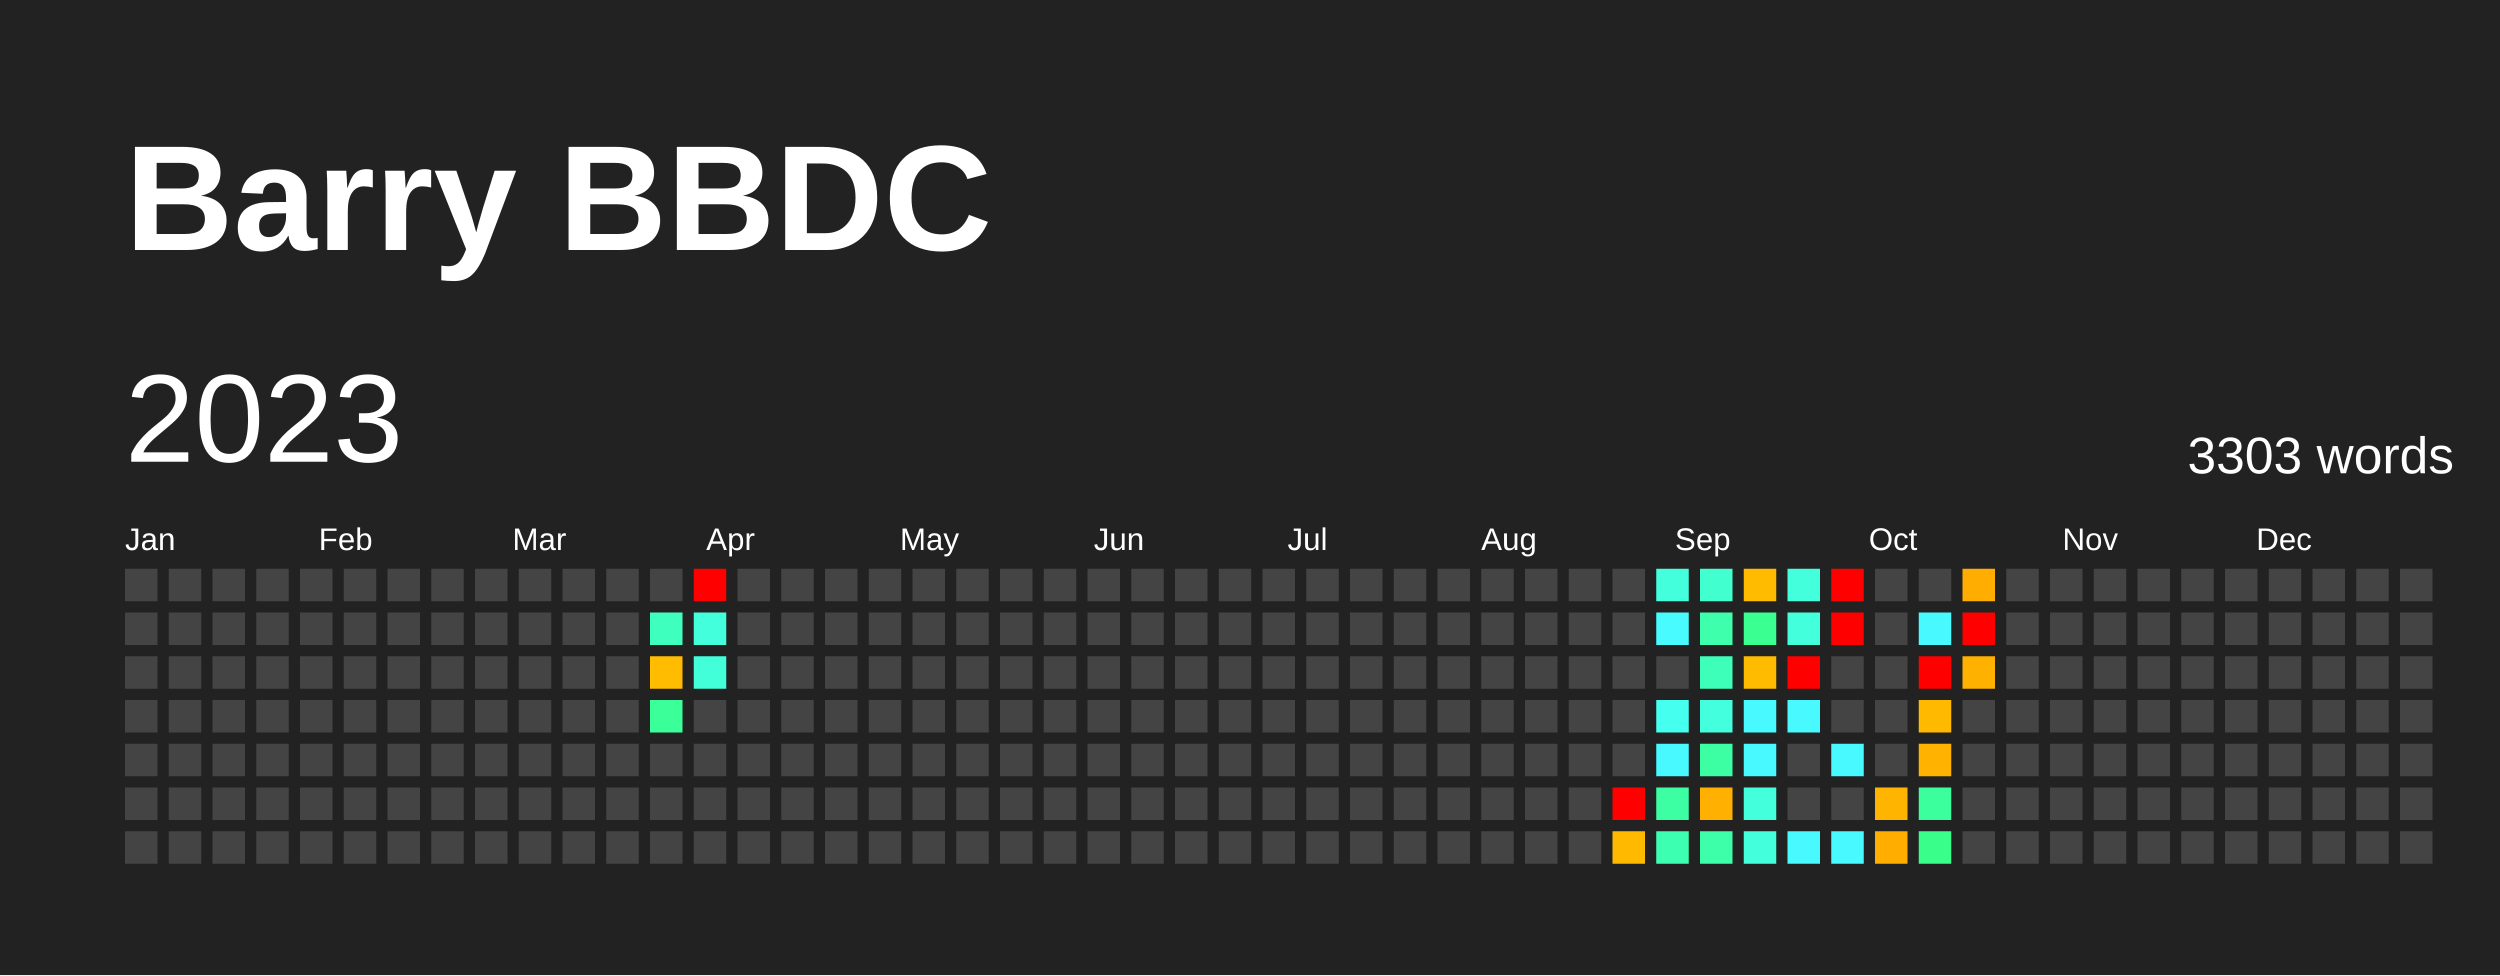
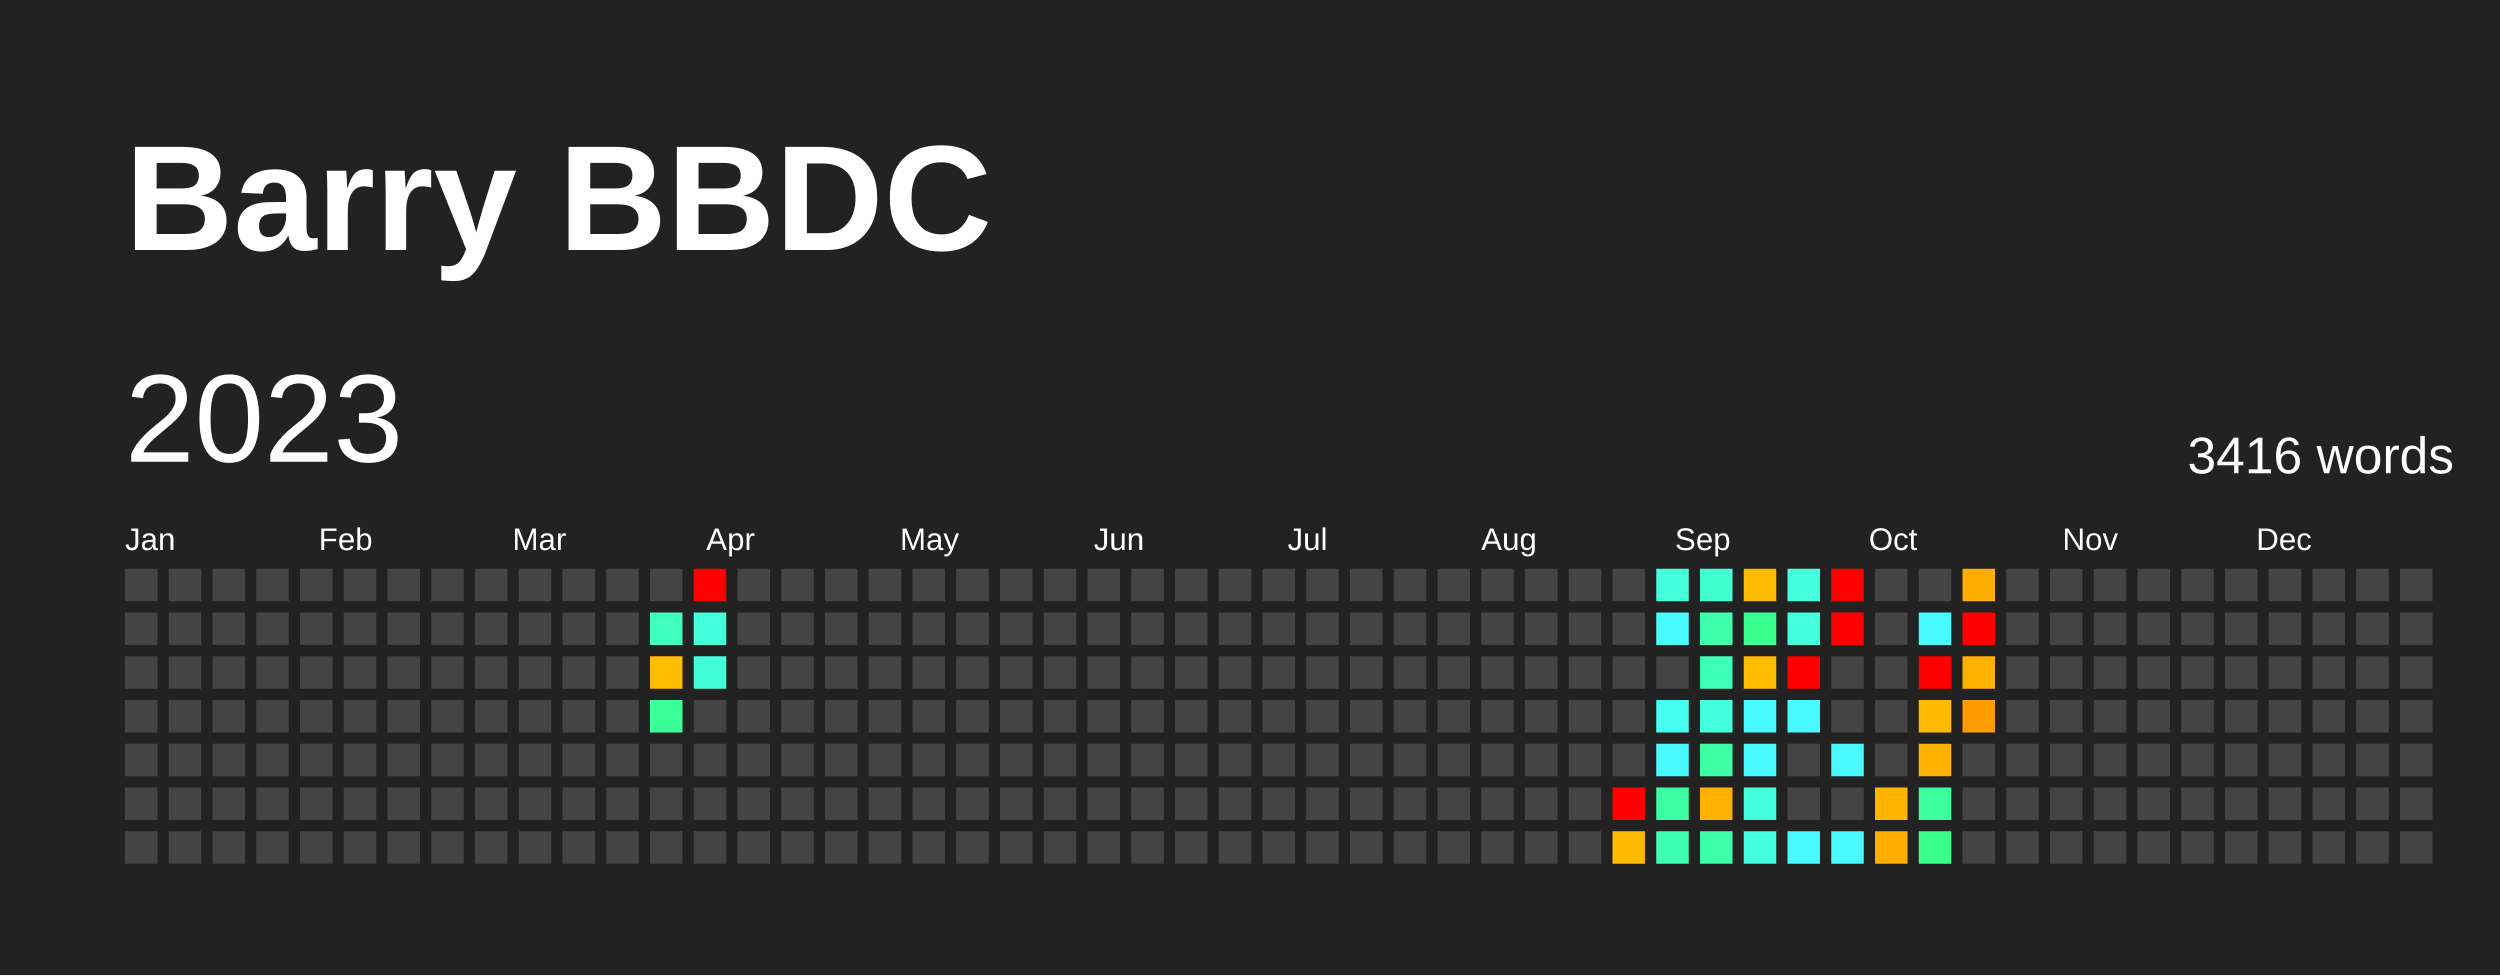
<svg xmlns="http://www.w3.org/2000/svg" baseProfile="full" height="78mm" version="1.1" viewBox="0,0,200,78" width="200mm">
  <defs />
  <rect fill="#222222" height="78" width="200" x="0" y="0" />
  <text fill="#FFFFFF" style="font-size:12px; font-family:Arial; font-weight:bold;" x="10" y="20">Barry BBDC</text>
  <text dominant-baseline="hanging" fill="#FFFFFF" style="font-size:10.0px; font-family:Arial;" x="10" y="30">2023</text>
-   <text dominant-baseline="hanging" fill="#FFFFFF" style="font-size:4.125px; font-family:Arial;" x="175" y="35">3303 words</text>
+   <text dominant-baseline="hanging" fill="#FFFFFF" style="font-size:4.125px; font-family:Arial;" x="175" y="35">3416 words</text>
  <text fill="#FFFFFF" style="font-size:2.5px; font-family:Arial" x="10.0" y="44">Jan</text>
  <text fill="#FFFFFF" style="font-size:2.5px; font-family:Arial" x="25.5" y="44">Feb</text>
  <text fill="#FFFFFF" style="font-size:2.5px; font-family:Arial" x="41.0" y="44">Mar</text>
  <text fill="#FFFFFF" style="font-size:2.5px; font-family:Arial" x="56.5" y="44">Apr</text>
  <text fill="#FFFFFF" style="font-size:2.5px; font-family:Arial" x="72.0" y="44">May</text>
  <text fill="#FFFFFF" style="font-size:2.5px; font-family:Arial" x="87.5" y="44">Jun</text>
  <text fill="#FFFFFF" style="font-size:2.5px; font-family:Arial" x="103.0" y="44">Jul</text>
  <text fill="#FFFFFF" style="font-size:2.5px; font-family:Arial" x="118.5" y="44">Aug</text>
  <text fill="#FFFFFF" style="font-size:2.5px; font-family:Arial" x="134.0" y="44">Sep</text>
  <text fill="#FFFFFF" style="font-size:2.5px; font-family:Arial" x="149.5" y="44">Oct</text>
  <text fill="#FFFFFF" style="font-size:2.5px; font-family:Arial" x="165.0" y="44">Nov</text>
  <text fill="#FFFFFF" style="font-size:2.5px; font-family:Arial" x="180.5" y="44">Dec</text>
  <rect fill="#444444" height="2.6" width="2.6" x="10.0" y="45.5" />
  <rect fill="#444444" height="2.6" width="2.6" x="10.0" y="49.0" />
  <rect fill="#444444" height="2.6" width="2.6" x="10.0" y="52.5" />
  <rect fill="#444444" height="2.6" width="2.6" x="10.0" y="56.0" />
  <rect fill="#444444" height="2.6" width="2.6" x="10.0" y="59.5" />
  <rect fill="#444444" height="2.6" width="2.6" x="10.0" y="63.0" />
  <rect fill="#444444" height="2.6" width="2.6" x="10.0" y="66.5" />
  <rect fill="#444444" height="2.6" width="2.6" x="13.5" y="45.5" />
  <rect fill="#444444" height="2.6" width="2.6" x="13.5" y="49.0" />
  <rect fill="#444444" height="2.6" width="2.6" x="13.5" y="52.5" />
  <rect fill="#444444" height="2.6" width="2.6" x="13.5" y="56.0" />
  <rect fill="#444444" height="2.6" width="2.6" x="13.5" y="59.5" />
  <rect fill="#444444" height="2.6" width="2.6" x="13.5" y="63.0" />
  <rect fill="#444444" height="2.6" width="2.6" x="13.5" y="66.5" />
  <rect fill="#444444" height="2.6" width="2.6" x="17.0" y="45.5" />
  <rect fill="#444444" height="2.6" width="2.6" x="17.0" y="49.0" />
  <rect fill="#444444" height="2.6" width="2.6" x="17.0" y="52.5" />
  <rect fill="#444444" height="2.6" width="2.6" x="17.0" y="56.0" />
  <rect fill="#444444" height="2.6" width="2.6" x="17.0" y="59.5" />
  <rect fill="#444444" height="2.6" width="2.6" x="17.0" y="63.0" />
  <rect fill="#444444" height="2.6" width="2.6" x="17.0" y="66.5" />
  <rect fill="#444444" height="2.6" width="2.6" x="20.5" y="45.5" />
  <rect fill="#444444" height="2.6" width="2.6" x="20.5" y="49.0" />
  <rect fill="#444444" height="2.6" width="2.6" x="20.5" y="52.5" />
  <rect fill="#444444" height="2.6" width="2.6" x="20.5" y="56.0" />
  <rect fill="#444444" height="2.6" width="2.6" x="20.5" y="59.5" />
  <rect fill="#444444" height="2.6" width="2.6" x="20.5" y="63.0" />
  <rect fill="#444444" height="2.6" width="2.6" x="20.5" y="66.5" />
  <rect fill="#444444" height="2.6" width="2.6" x="24.0" y="45.5" />
  <rect fill="#444444" height="2.6" width="2.6" x="24.0" y="49.0" />
  <rect fill="#444444" height="2.6" width="2.6" x="24.0" y="52.5" />
  <rect fill="#444444" height="2.6" width="2.6" x="24.0" y="56.0" />
  <rect fill="#444444" height="2.6" width="2.6" x="24.0" y="59.5" />
  <rect fill="#444444" height="2.6" width="2.6" x="24.0" y="63.0" />
  <rect fill="#444444" height="2.6" width="2.6" x="24.0" y="66.5" />
  <rect fill="#444444" height="2.6" width="2.6" x="27.5" y="45.5" />
  <rect fill="#444444" height="2.6" width="2.6" x="27.5" y="49.0" />
  <rect fill="#444444" height="2.6" width="2.6" x="27.5" y="52.5" />
  <rect fill="#444444" height="2.6" width="2.6" x="27.5" y="56.0" />
  <rect fill="#444444" height="2.6" width="2.6" x="27.5" y="59.5" />
  <rect fill="#444444" height="2.6" width="2.6" x="27.5" y="63.0" />
  <rect fill="#444444" height="2.6" width="2.6" x="27.5" y="66.5" />
  <rect fill="#444444" height="2.6" width="2.6" x="31.0" y="45.5" />
  <rect fill="#444444" height="2.6" width="2.6" x="31.0" y="49.0" />
  <rect fill="#444444" height="2.6" width="2.6" x="31.0" y="52.5" />
  <rect fill="#444444" height="2.6" width="2.6" x="31.0" y="56.0" />
  <rect fill="#444444" height="2.6" width="2.6" x="31.0" y="59.5" />
  <rect fill="#444444" height="2.6" width="2.6" x="31.0" y="63.0" />
  <rect fill="#444444" height="2.6" width="2.6" x="31.0" y="66.5" />
  <rect fill="#444444" height="2.6" width="2.6" x="34.5" y="45.5" />
  <rect fill="#444444" height="2.6" width="2.6" x="34.5" y="49.0" />
  <rect fill="#444444" height="2.6" width="2.6" x="34.5" y="52.5" />
  <rect fill="#444444" height="2.6" width="2.6" x="34.5" y="56.0" />
  <rect fill="#444444" height="2.6" width="2.6" x="34.5" y="59.5" />
  <rect fill="#444444" height="2.6" width="2.6" x="34.5" y="63.0" />
  <rect fill="#444444" height="2.6" width="2.6" x="34.5" y="66.5" />
  <rect fill="#444444" height="2.6" width="2.6" x="38.0" y="45.5" />
  <rect fill="#444444" height="2.6" width="2.6" x="38.0" y="49.0" />
  <rect fill="#444444" height="2.6" width="2.6" x="38.0" y="52.5" />
  <rect fill="#444444" height="2.6" width="2.6" x="38.0" y="56.0" />
  <rect fill="#444444" height="2.6" width="2.6" x="38.0" y="59.5" />
  <rect fill="#444444" height="2.6" width="2.6" x="38.0" y="63.0" />
  <rect fill="#444444" height="2.6" width="2.6" x="38.0" y="66.5" />
  <rect fill="#444444" height="2.6" width="2.6" x="41.5" y="45.5" />
  <rect fill="#444444" height="2.6" width="2.6" x="41.5" y="49.0" />
  <rect fill="#444444" height="2.6" width="2.6" x="41.5" y="52.5" />
  <rect fill="#444444" height="2.6" width="2.6" x="41.5" y="56.0" />
  <rect fill="#444444" height="2.6" width="2.6" x="41.5" y="59.5" />
  <rect fill="#444444" height="2.6" width="2.6" x="41.5" y="63.0" />
  <rect fill="#444444" height="2.6" width="2.6" x="41.5" y="66.5" />
  <rect fill="#444444" height="2.6" width="2.6" x="45.0" y="45.5" />
  <rect fill="#444444" height="2.6" width="2.6" x="45.0" y="49.0" />
  <rect fill="#444444" height="2.6" width="2.6" x="45.0" y="52.5" />
  <rect fill="#444444" height="2.6" width="2.6" x="45.0" y="56.0" />
  <rect fill="#444444" height="2.6" width="2.6" x="45.0" y="59.5" />
  <rect fill="#444444" height="2.6" width="2.6" x="45.0" y="63.0" />
  <rect fill="#444444" height="2.6" width="2.6" x="45.0" y="66.5" />
  <rect fill="#444444" height="2.6" width="2.6" x="48.5" y="45.5" />
  <rect fill="#444444" height="2.6" width="2.6" x="48.5" y="49.0" />
  <rect fill="#444444" height="2.6" width="2.6" x="48.5" y="52.5" />
  <rect fill="#444444" height="2.6" width="2.6" x="48.5" y="56.0" />
  <rect fill="#444444" height="2.6" width="2.6" x="48.5" y="59.5" />
  <rect fill="#444444" height="2.6" width="2.6" x="48.5" y="63.0" />
  <rect fill="#444444" height="2.6" width="2.6" x="48.5" y="66.5" />
  <rect fill="#444444" height="2.6" width="2.6" x="52.0" y="45.5" />
  <rect fill="#3fffbe" height="2.6" width="2.6" x="52.0" y="49.0" />
  <rect fill="#ffbc00" height="2.6" width="2.6" x="52.0" y="52.5" />
  <rect fill="#3bff98" height="2.6" width="2.6" x="52.0" y="56.0" />
  <rect fill="#444444" height="2.6" width="2.6" x="52.0" y="59.5" />
  <rect fill="#444444" height="2.6" width="2.6" x="52.0" y="63.0" />
  <rect fill="#444444" height="2.6" width="2.6" x="52.0" y="66.5" />
  <rect fill="red" height="2.6" width="2.6" x="55.5" y="45.5" />
  <rect fill="#43ffdc" height="2.6" width="2.6" x="55.5" y="49.0" />
  <rect fill="#42ffda" height="2.6" width="2.6" x="55.5" y="52.5" />
  <rect fill="#444444" height="2.6" width="2.6" x="55.5" y="56.0" />
  <rect fill="#444444" height="2.6" width="2.6" x="55.5" y="59.5" />
  <rect fill="#444444" height="2.6" width="2.6" x="55.5" y="63.0" />
  <rect fill="#444444" height="2.6" width="2.6" x="55.5" y="66.5" />
  <rect fill="#444444" height="2.6" width="2.6" x="59.0" y="45.5" />
  <rect fill="#444444" height="2.6" width="2.6" x="59.0" y="49.0" />
  <rect fill="#444444" height="2.6" width="2.6" x="59.0" y="52.5" />
  <rect fill="#444444" height="2.6" width="2.6" x="59.0" y="56.0" />
  <rect fill="#444444" height="2.6" width="2.6" x="59.0" y="59.5" />
  <rect fill="#444444" height="2.6" width="2.6" x="59.0" y="63.0" />
  <rect fill="#444444" height="2.6" width="2.6" x="59.0" y="66.5" />
  <rect fill="#444444" height="2.6" width="2.6" x="62.5" y="45.5" />
  <rect fill="#444444" height="2.6" width="2.6" x="62.5" y="49.0" />
  <rect fill="#444444" height="2.6" width="2.6" x="62.5" y="52.5" />
  <rect fill="#444444" height="2.6" width="2.6" x="62.5" y="56.0" />
  <rect fill="#444444" height="2.6" width="2.6" x="62.5" y="59.5" />
  <rect fill="#444444" height="2.6" width="2.6" x="62.5" y="63.0" />
  <rect fill="#444444" height="2.6" width="2.6" x="62.5" y="66.5" />
  <rect fill="#444444" height="2.6" width="2.6" x="66.0" y="45.5" />
  <rect fill="#444444" height="2.6" width="2.6" x="66.0" y="49.0" />
  <rect fill="#444444" height="2.6" width="2.6" x="66.0" y="52.5" />
  <rect fill="#444444" height="2.6" width="2.6" x="66.0" y="56.0" />
  <rect fill="#444444" height="2.6" width="2.6" x="66.0" y="59.5" />
  <rect fill="#444444" height="2.6" width="2.6" x="66.0" y="63.0" />
  <rect fill="#444444" height="2.6" width="2.6" x="66.0" y="66.5" />
  <rect fill="#444444" height="2.6" width="2.6" x="69.5" y="45.5" />
  <rect fill="#444444" height="2.6" width="2.6" x="69.5" y="49.0" />
  <rect fill="#444444" height="2.6" width="2.6" x="69.5" y="52.5" />
  <rect fill="#444444" height="2.6" width="2.6" x="69.5" y="56.0" />
  <rect fill="#444444" height="2.6" width="2.6" x="69.5" y="59.5" />
  <rect fill="#444444" height="2.6" width="2.6" x="69.5" y="63.0" />
  <rect fill="#444444" height="2.6" width="2.6" x="69.5" y="66.5" />
  <rect fill="#444444" height="2.6" width="2.6" x="73.0" y="45.5" />
  <rect fill="#444444" height="2.6" width="2.6" x="73.0" y="49.0" />
  <rect fill="#444444" height="2.6" width="2.6" x="73.0" y="52.5" />
  <rect fill="#444444" height="2.6" width="2.6" x="73.0" y="56.0" />
  <rect fill="#444444" height="2.6" width="2.6" x="73.0" y="59.5" />
  <rect fill="#444444" height="2.6" width="2.6" x="73.0" y="63.0" />
  <rect fill="#444444" height="2.6" width="2.6" x="73.0" y="66.5" />
  <rect fill="#444444" height="2.6" width="2.6" x="76.5" y="45.5" />
  <rect fill="#444444" height="2.6" width="2.6" x="76.5" y="49.0" />
  <rect fill="#444444" height="2.6" width="2.6" x="76.5" y="52.5" />
  <rect fill="#444444" height="2.6" width="2.6" x="76.5" y="56.0" />
  <rect fill="#444444" height="2.6" width="2.6" x="76.5" y="59.5" />
  <rect fill="#444444" height="2.6" width="2.6" x="76.5" y="63.0" />
  <rect fill="#444444" height="2.6" width="2.6" x="76.5" y="66.5" />
  <rect fill="#444444" height="2.6" width="2.6" x="80.0" y="45.5" />
  <rect fill="#444444" height="2.6" width="2.6" x="80.0" y="49.0" />
  <rect fill="#444444" height="2.6" width="2.6" x="80.0" y="52.5" />
  <rect fill="#444444" height="2.6" width="2.6" x="80.0" y="56.0" />
  <rect fill="#444444" height="2.6" width="2.6" x="80.0" y="59.5" />
  <rect fill="#444444" height="2.6" width="2.6" x="80.0" y="63.0" />
  <rect fill="#444444" height="2.6" width="2.6" x="80.0" y="66.5" />
  <rect fill="#444444" height="2.6" width="2.6" x="83.5" y="45.5" />
  <rect fill="#444444" height="2.6" width="2.6" x="83.5" y="49.0" />
  <rect fill="#444444" height="2.6" width="2.6" x="83.5" y="52.5" />
  <rect fill="#444444" height="2.6" width="2.6" x="83.5" y="56.0" />
  <rect fill="#444444" height="2.6" width="2.6" x="83.5" y="59.5" />
  <rect fill="#444444" height="2.6" width="2.6" x="83.5" y="63.0" />
  <rect fill="#444444" height="2.6" width="2.6" x="83.5" y="66.5" />
  <rect fill="#444444" height="2.6" width="2.6" x="87.0" y="45.5" />
  <rect fill="#444444" height="2.6" width="2.6" x="87.0" y="49.0" />
  <rect fill="#444444" height="2.6" width="2.6" x="87.0" y="52.5" />
  <rect fill="#444444" height="2.6" width="2.6" x="87.0" y="56.0" />
  <rect fill="#444444" height="2.6" width="2.6" x="87.0" y="59.5" />
  <rect fill="#444444" height="2.6" width="2.6" x="87.0" y="63.0" />
  <rect fill="#444444" height="2.6" width="2.6" x="87.0" y="66.5" />
  <rect fill="#444444" height="2.6" width="2.6" x="90.5" y="45.5" />
  <rect fill="#444444" height="2.6" width="2.6" x="90.5" y="49.0" />
  <rect fill="#444444" height="2.6" width="2.6" x="90.5" y="52.5" />
  <rect fill="#444444" height="2.6" width="2.6" x="90.5" y="56.0" />
  <rect fill="#444444" height="2.6" width="2.6" x="90.5" y="59.5" />
  <rect fill="#444444" height="2.6" width="2.6" x="90.5" y="63.0" />
  <rect fill="#444444" height="2.6" width="2.6" x="90.5" y="66.5" />
  <rect fill="#444444" height="2.6" width="2.6" x="94.0" y="45.5" />
  <rect fill="#444444" height="2.6" width="2.6" x="94.0" y="49.0" />
  <rect fill="#444444" height="2.6" width="2.6" x="94.0" y="52.5" />
  <rect fill="#444444" height="2.6" width="2.6" x="94.0" y="56.0" />
  <rect fill="#444444" height="2.6" width="2.6" x="94.0" y="59.5" />
  <rect fill="#444444" height="2.6" width="2.6" x="94.0" y="63.0" />
  <rect fill="#444444" height="2.6" width="2.6" x="94.0" y="66.5" />
  <rect fill="#444444" height="2.6" width="2.6" x="97.5" y="45.5" />
  <rect fill="#444444" height="2.6" width="2.6" x="97.5" y="49.0" />
  <rect fill="#444444" height="2.6" width="2.6" x="97.5" y="52.5" />
  <rect fill="#444444" height="2.6" width="2.6" x="97.5" y="56.0" />
  <rect fill="#444444" height="2.6" width="2.6" x="97.5" y="59.5" />
  <rect fill="#444444" height="2.6" width="2.6" x="97.5" y="63.0" />
  <rect fill="#444444" height="2.6" width="2.6" x="97.5" y="66.5" />
  <rect fill="#444444" height="2.6" width="2.6" x="101.0" y="45.5" />
  <rect fill="#444444" height="2.6" width="2.6" x="101.0" y="49.0" />
  <rect fill="#444444" height="2.6" width="2.6" x="101.0" y="52.5" />
  <rect fill="#444444" height="2.6" width="2.6" x="101.0" y="56.0" />
  <rect fill="#444444" height="2.6" width="2.6" x="101.0" y="59.5" />
  <rect fill="#444444" height="2.6" width="2.6" x="101.0" y="63.0" />
  <rect fill="#444444" height="2.6" width="2.6" x="101.0" y="66.5" />
  <rect fill="#444444" height="2.6" width="2.6" x="104.5" y="45.5" />
  <rect fill="#444444" height="2.6" width="2.6" x="104.5" y="49.0" />
  <rect fill="#444444" height="2.6" width="2.6" x="104.5" y="52.5" />
  <rect fill="#444444" height="2.6" width="2.6" x="104.5" y="56.0" />
  <rect fill="#444444" height="2.6" width="2.6" x="104.5" y="59.5" />
  <rect fill="#444444" height="2.6" width="2.6" x="104.5" y="63.0" />
  <rect fill="#444444" height="2.6" width="2.6" x="104.5" y="66.5" />
  <rect fill="#444444" height="2.6" width="2.6" x="108.0" y="45.5" />
  <rect fill="#444444" height="2.6" width="2.6" x="108.0" y="49.0" />
  <rect fill="#444444" height="2.6" width="2.6" x="108.0" y="52.5" />
  <rect fill="#444444" height="2.6" width="2.6" x="108.0" y="56.0" />
  <rect fill="#444444" height="2.6" width="2.6" x="108.0" y="59.5" />
  <rect fill="#444444" height="2.6" width="2.6" x="108.0" y="63.0" />
  <rect fill="#444444" height="2.6" width="2.6" x="108.0" y="66.5" />
  <rect fill="#444444" height="2.6" width="2.6" x="111.5" y="45.5" />
  <rect fill="#444444" height="2.6" width="2.6" x="111.5" y="49.0" />
  <rect fill="#444444" height="2.6" width="2.6" x="111.5" y="52.5" />
  <rect fill="#444444" height="2.6" width="2.6" x="111.5" y="56.0" />
  <rect fill="#444444" height="2.6" width="2.6" x="111.5" y="59.5" />
  <rect fill="#444444" height="2.6" width="2.6" x="111.5" y="63.0" />
  <rect fill="#444444" height="2.6" width="2.6" x="111.5" y="66.5" />
  <rect fill="#444444" height="2.6" width="2.6" x="115.0" y="45.5" />
  <rect fill="#444444" height="2.6" width="2.6" x="115.0" y="49.0" />
  <rect fill="#444444" height="2.6" width="2.6" x="115.0" y="52.5" />
  <rect fill="#444444" height="2.6" width="2.6" x="115.0" y="56.0" />
  <rect fill="#444444" height="2.6" width="2.6" x="115.0" y="59.5" />
  <rect fill="#444444" height="2.6" width="2.6" x="115.0" y="63.0" />
  <rect fill="#444444" height="2.6" width="2.6" x="115.0" y="66.5" />
  <rect fill="#444444" height="2.6" width="2.6" x="118.5" y="45.5" />
  <rect fill="#444444" height="2.6" width="2.6" x="118.5" y="49.0" />
  <rect fill="#444444" height="2.6" width="2.6" x="118.5" y="52.5" />
  <rect fill="#444444" height="2.6" width="2.6" x="118.5" y="56.0" />
  <rect fill="#444444" height="2.6" width="2.6" x="118.5" y="59.5" />
  <rect fill="#444444" height="2.6" width="2.6" x="118.5" y="63.0" />
  <rect fill="#444444" height="2.6" width="2.6" x="118.5" y="66.5" />
  <rect fill="#444444" height="2.6" width="2.6" x="122.0" y="45.5" />
  <rect fill="#444444" height="2.6" width="2.6" x="122.0" y="49.0" />
  <rect fill="#444444" height="2.6" width="2.6" x="122.0" y="52.5" />
  <rect fill="#444444" height="2.6" width="2.6" x="122.0" y="56.0" />
  <rect fill="#444444" height="2.6" width="2.6" x="122.0" y="59.5" />
  <rect fill="#444444" height="2.6" width="2.6" x="122.0" y="63.0" />
  <rect fill="#444444" height="2.6" width="2.6" x="122.0" y="66.5" />
  <rect fill="#444444" height="2.6" width="2.6" x="125.5" y="45.5" />
  <rect fill="#444444" height="2.6" width="2.6" x="125.5" y="49.0" />
  <rect fill="#444444" height="2.6" width="2.6" x="125.5" y="52.5" />
  <rect fill="#444444" height="2.6" width="2.6" x="125.5" y="56.0" />
  <rect fill="#444444" height="2.6" width="2.6" x="125.5" y="59.5" />
  <rect fill="#444444" height="2.6" width="2.6" x="125.5" y="63.0" />
  <rect fill="#444444" height="2.6" width="2.6" x="125.5" y="66.5" />
  <rect fill="#444444" height="2.6" width="2.6" x="129.0" y="45.5" />
  <rect fill="#444444" height="2.6" width="2.6" x="129.0" y="49.0" />
  <rect fill="#444444" height="2.6" width="2.6" x="129.0" y="52.5" />
  <rect fill="#444444" height="2.6" width="2.6" x="129.0" y="56.0" />
  <rect fill="#444444" height="2.6" width="2.6" x="129.0" y="59.5" />
  <rect fill="red" height="2.6" width="2.6" x="129.0" y="63.0" />
  <rect fill="#ffba00" height="2.6" width="2.6" x="129.0" y="66.5" />
  <rect fill="#43ffdc" height="2.6" width="2.6" x="132.5" y="45.5" />
  <rect fill="#48fbff" height="2.6" width="2.6" x="132.5" y="49.0" />
  <rect fill="#444444" height="2.6" width="2.6" x="132.5" y="52.5" />
  <rect fill="#45ffef" height="2.6" width="2.6" x="132.5" y="56.0" />
  <rect fill="#48f9ff" height="2.6" width="2.6" x="132.5" y="59.5" />
  <rect fill="#3cffa3" height="2.6" width="2.6" x="132.5" y="63.0" />
  <rect fill="#3dffb1" height="2.6" width="2.6" x="132.5" y="66.5" />
  <rect fill="#41ffcf" height="2.6" width="2.6" x="136.0" y="45.5" />
  <rect fill="#3dffac" height="2.6" width="2.6" x="136.0" y="49.0" />
  <rect fill="#3effba" height="2.6" width="2.6" x="136.0" y="52.5" />
  <rect fill="#43ffde" height="2.6" width="2.6" x="136.0" y="56.0" />
  <rect fill="#3cffa3" height="2.6" width="2.6" x="136.0" y="59.5" />
  <rect fill="#ffb000" height="2.6" width="2.6" x="136.0" y="63.0" />
  <rect fill="#3dffaa" height="2.6" width="2.6" x="136.0" y="66.5" />
  <rect fill="#ffbb00" height="2.6" width="2.6" x="139.5" y="45.5" />
  <rect fill="#3aff91" height="2.6" width="2.6" x="139.5" y="49.0" />
  <rect fill="#ffbb00" height="2.6" width="2.6" x="139.5" y="52.5" />
  <rect fill="#48f9ff" height="2.6" width="2.6" x="139.5" y="56.0" />
  <rect fill="#48f9ff" height="2.6" width="2.6" x="139.5" y="59.5" />
  <rect fill="#43ffdc" height="2.6" width="2.6" x="139.5" y="63.0" />
  <rect fill="#43ffdc" height="2.6" width="2.6" x="139.5" y="66.5" />
  <rect fill="#43ffdc" height="2.6" width="2.6" x="143.0" y="45.5" />
  <rect fill="#43ffdc" height="2.6" width="2.6" x="143.0" y="49.0" />
  <rect fill="red" height="2.6" width="2.6" x="143.0" y="52.5" />
  <rect fill="#48f9ff" height="2.6" width="2.6" x="143.0" y="56.0" />
  <rect fill="#444444" height="2.6" width="2.6" x="143.0" y="59.5" />
  <rect fill="#444444" height="2.6" width="2.6" x="143.0" y="63.0" />
  <rect fill="#48f9ff" height="2.6" width="2.6" x="143.0" y="66.5" />
  <rect fill="red" height="2.6" width="2.6" x="146.5" y="45.5" />
  <rect fill="red" height="2.6" width="2.6" x="146.5" y="49.0" />
  <rect fill="#444444" height="2.6" width="2.6" x="146.5" y="52.5" />
  <rect fill="#444444" height="2.6" width="2.6" x="146.5" y="56.0" />
  <rect fill="#48f9ff" height="2.6" width="2.6" x="146.5" y="59.5" />
  <rect fill="#444444" height="2.6" width="2.6" x="146.5" y="63.0" />
  <rect fill="#48f9ff" height="2.6" width="2.6" x="146.5" y="66.5" />
  <rect fill="#444444" height="2.6" width="2.6" x="150.0" y="45.5" />
  <rect fill="#444444" height="2.6" width="2.6" x="150.0" y="49.0" />
  <rect fill="#444444" height="2.6" width="2.6" x="150.0" y="52.5" />
  <rect fill="#444444" height="2.6" width="2.6" x="150.0" y="56.0" />
  <rect fill="#444444" height="2.6" width="2.6" x="150.0" y="59.5" />
  <rect fill="#ffb500" height="2.6" width="2.6" x="150.0" y="63.0" />
  <rect fill="#ffae00" height="2.6" width="2.6" x="150.0" y="66.5" />
  <rect fill="#444444" height="2.6" width="2.6" x="153.5" y="45.5" />
  <rect fill="#48f9ff" height="2.6" width="2.6" x="153.5" y="49.0" />
  <rect fill="red" height="2.6" width="2.6" x="153.5" y="52.5" />
  <rect fill="#ffba00" height="2.6" width="2.6" x="153.5" y="56.0" />
  <rect fill="#ffb200" height="2.6" width="2.6" x="153.5" y="59.5" />
  <rect fill="#3bff9c" height="2.6" width="2.6" x="153.5" y="63.0" />
  <rect fill="#39ff8a" height="2.6" width="2.6" x="153.5" y="66.5" />
  <rect fill="#ffad00" height="2.6" width="2.6" x="157.0" y="45.5" />
  <rect fill="red" height="2.6" width="2.6" x="157.0" y="49.0" />
  <rect fill="#ffb100" height="2.6" width="2.6" x="157.0" y="52.5" />
-   <rect fill="#444444" height="2.6" width="2.6" x="157.0" y="56.0" />
+   <rect fill="#ff9e00" height="2.6" width="2.6" x="157.0" y="56.0" />
  <rect fill="#444444" height="2.6" width="2.6" x="157.0" y="59.5" />
  <rect fill="#444444" height="2.6" width="2.6" x="157.0" y="63.0" />
  <rect fill="#444444" height="2.6" width="2.6" x="157.0" y="66.5" />
  <rect fill="#444444" height="2.6" width="2.6" x="160.5" y="45.5" />
  <rect fill="#444444" height="2.6" width="2.6" x="160.5" y="49.0" />
  <rect fill="#444444" height="2.6" width="2.6" x="160.5" y="52.5" />
  <rect fill="#444444" height="2.6" width="2.6" x="160.5" y="56.0" />
  <rect fill="#444444" height="2.6" width="2.6" x="160.5" y="59.5" />
  <rect fill="#444444" height="2.6" width="2.6" x="160.5" y="63.0" />
  <rect fill="#444444" height="2.6" width="2.6" x="160.5" y="66.5" />
  <rect fill="#444444" height="2.6" width="2.6" x="164.0" y="45.5" />
  <rect fill="#444444" height="2.6" width="2.6" x="164.0" y="49.0" />
  <rect fill="#444444" height="2.6" width="2.6" x="164.0" y="52.5" />
  <rect fill="#444444" height="2.6" width="2.6" x="164.0" y="56.0" />
  <rect fill="#444444" height="2.6" width="2.6" x="164.0" y="59.5" />
  <rect fill="#444444" height="2.6" width="2.6" x="164.0" y="63.0" />
  <rect fill="#444444" height="2.6" width="2.6" x="164.0" y="66.5" />
  <rect fill="#444444" height="2.6" width="2.6" x="167.5" y="45.5" />
  <rect fill="#444444" height="2.6" width="2.6" x="167.5" y="49.0" />
  <rect fill="#444444" height="2.6" width="2.6" x="167.5" y="52.5" />
  <rect fill="#444444" height="2.6" width="2.6" x="167.5" y="56.0" />
  <rect fill="#444444" height="2.6" width="2.6" x="167.5" y="59.5" />
  <rect fill="#444444" height="2.6" width="2.6" x="167.5" y="63.0" />
  <rect fill="#444444" height="2.6" width="2.6" x="167.5" y="66.5" />
  <rect fill="#444444" height="2.6" width="2.6" x="171.0" y="45.5" />
  <rect fill="#444444" height="2.6" width="2.6" x="171.0" y="49.0" />
  <rect fill="#444444" height="2.6" width="2.6" x="171.0" y="52.5" />
  <rect fill="#444444" height="2.6" width="2.6" x="171.0" y="56.0" />
  <rect fill="#444444" height="2.6" width="2.6" x="171.0" y="59.5" />
  <rect fill="#444444" height="2.6" width="2.6" x="171.0" y="63.0" />
  <rect fill="#444444" height="2.6" width="2.6" x="171.0" y="66.5" />
  <rect fill="#444444" height="2.6" width="2.6" x="174.5" y="45.5" />
  <rect fill="#444444" height="2.6" width="2.6" x="174.5" y="49.0" />
  <rect fill="#444444" height="2.6" width="2.6" x="174.5" y="52.5" />
  <rect fill="#444444" height="2.6" width="2.6" x="174.5" y="56.0" />
  <rect fill="#444444" height="2.6" width="2.6" x="174.5" y="59.5" />
  <rect fill="#444444" height="2.6" width="2.6" x="174.5" y="63.0" />
  <rect fill="#444444" height="2.6" width="2.6" x="174.5" y="66.5" />
  <rect fill="#444444" height="2.6" width="2.6" x="178.0" y="45.5" />
  <rect fill="#444444" height="2.6" width="2.6" x="178.0" y="49.0" />
  <rect fill="#444444" height="2.6" width="2.6" x="178.0" y="52.5" />
  <rect fill="#444444" height="2.6" width="2.6" x="178.0" y="56.0" />
  <rect fill="#444444" height="2.6" width="2.6" x="178.0" y="59.5" />
  <rect fill="#444444" height="2.6" width="2.6" x="178.0" y="63.0" />
  <rect fill="#444444" height="2.6" width="2.6" x="178.0" y="66.5" />
  <rect fill="#444444" height="2.6" width="2.6" x="181.5" y="45.5" />
  <rect fill="#444444" height="2.6" width="2.6" x="181.5" y="49.0" />
  <rect fill="#444444" height="2.6" width="2.6" x="181.5" y="52.5" />
  <rect fill="#444444" height="2.6" width="2.6" x="181.5" y="56.0" />
  <rect fill="#444444" height="2.6" width="2.6" x="181.5" y="59.5" />
  <rect fill="#444444" height="2.6" width="2.6" x="181.5" y="63.0" />
  <rect fill="#444444" height="2.6" width="2.6" x="181.5" y="66.5" />
  <rect fill="#444444" height="2.6" width="2.6" x="185.0" y="45.5" />
  <rect fill="#444444" height="2.6" width="2.6" x="185.0" y="49.0" />
  <rect fill="#444444" height="2.6" width="2.6" x="185.0" y="52.5" />
  <rect fill="#444444" height="2.6" width="2.6" x="185.0" y="56.0" />
  <rect fill="#444444" height="2.6" width="2.6" x="185.0" y="59.5" />
  <rect fill="#444444" height="2.6" width="2.6" x="185.0" y="63.0" />
  <rect fill="#444444" height="2.6" width="2.6" x="185.0" y="66.5" />
  <rect fill="#444444" height="2.6" width="2.6" x="188.5" y="45.5" />
  <rect fill="#444444" height="2.6" width="2.6" x="188.5" y="49.0" />
  <rect fill="#444444" height="2.6" width="2.6" x="188.5" y="52.5" />
  <rect fill="#444444" height="2.6" width="2.6" x="188.5" y="56.0" />
  <rect fill="#444444" height="2.6" width="2.6" x="188.5" y="59.5" />
  <rect fill="#444444" height="2.6" width="2.6" x="188.5" y="63.0" />
  <rect fill="#444444" height="2.6" width="2.6" x="188.5" y="66.5" />
  <rect fill="#444444" height="2.6" width="2.6" x="192.0" y="45.5" />
  <rect fill="#444444" height="2.6" width="2.6" x="192.0" y="49.0" />
  <rect fill="#444444" height="2.6" width="2.6" x="192.0" y="52.5" />
  <rect fill="#444444" height="2.6" width="2.6" x="192.0" y="56.0" />
  <rect fill="#444444" height="2.6" width="2.6" x="192.0" y="59.5" />
  <rect fill="#444444" height="2.6" width="2.6" x="192.0" y="63.0" />
  <rect fill="#444444" height="2.6" width="2.6" x="192.0" y="66.5" />
</svg>
